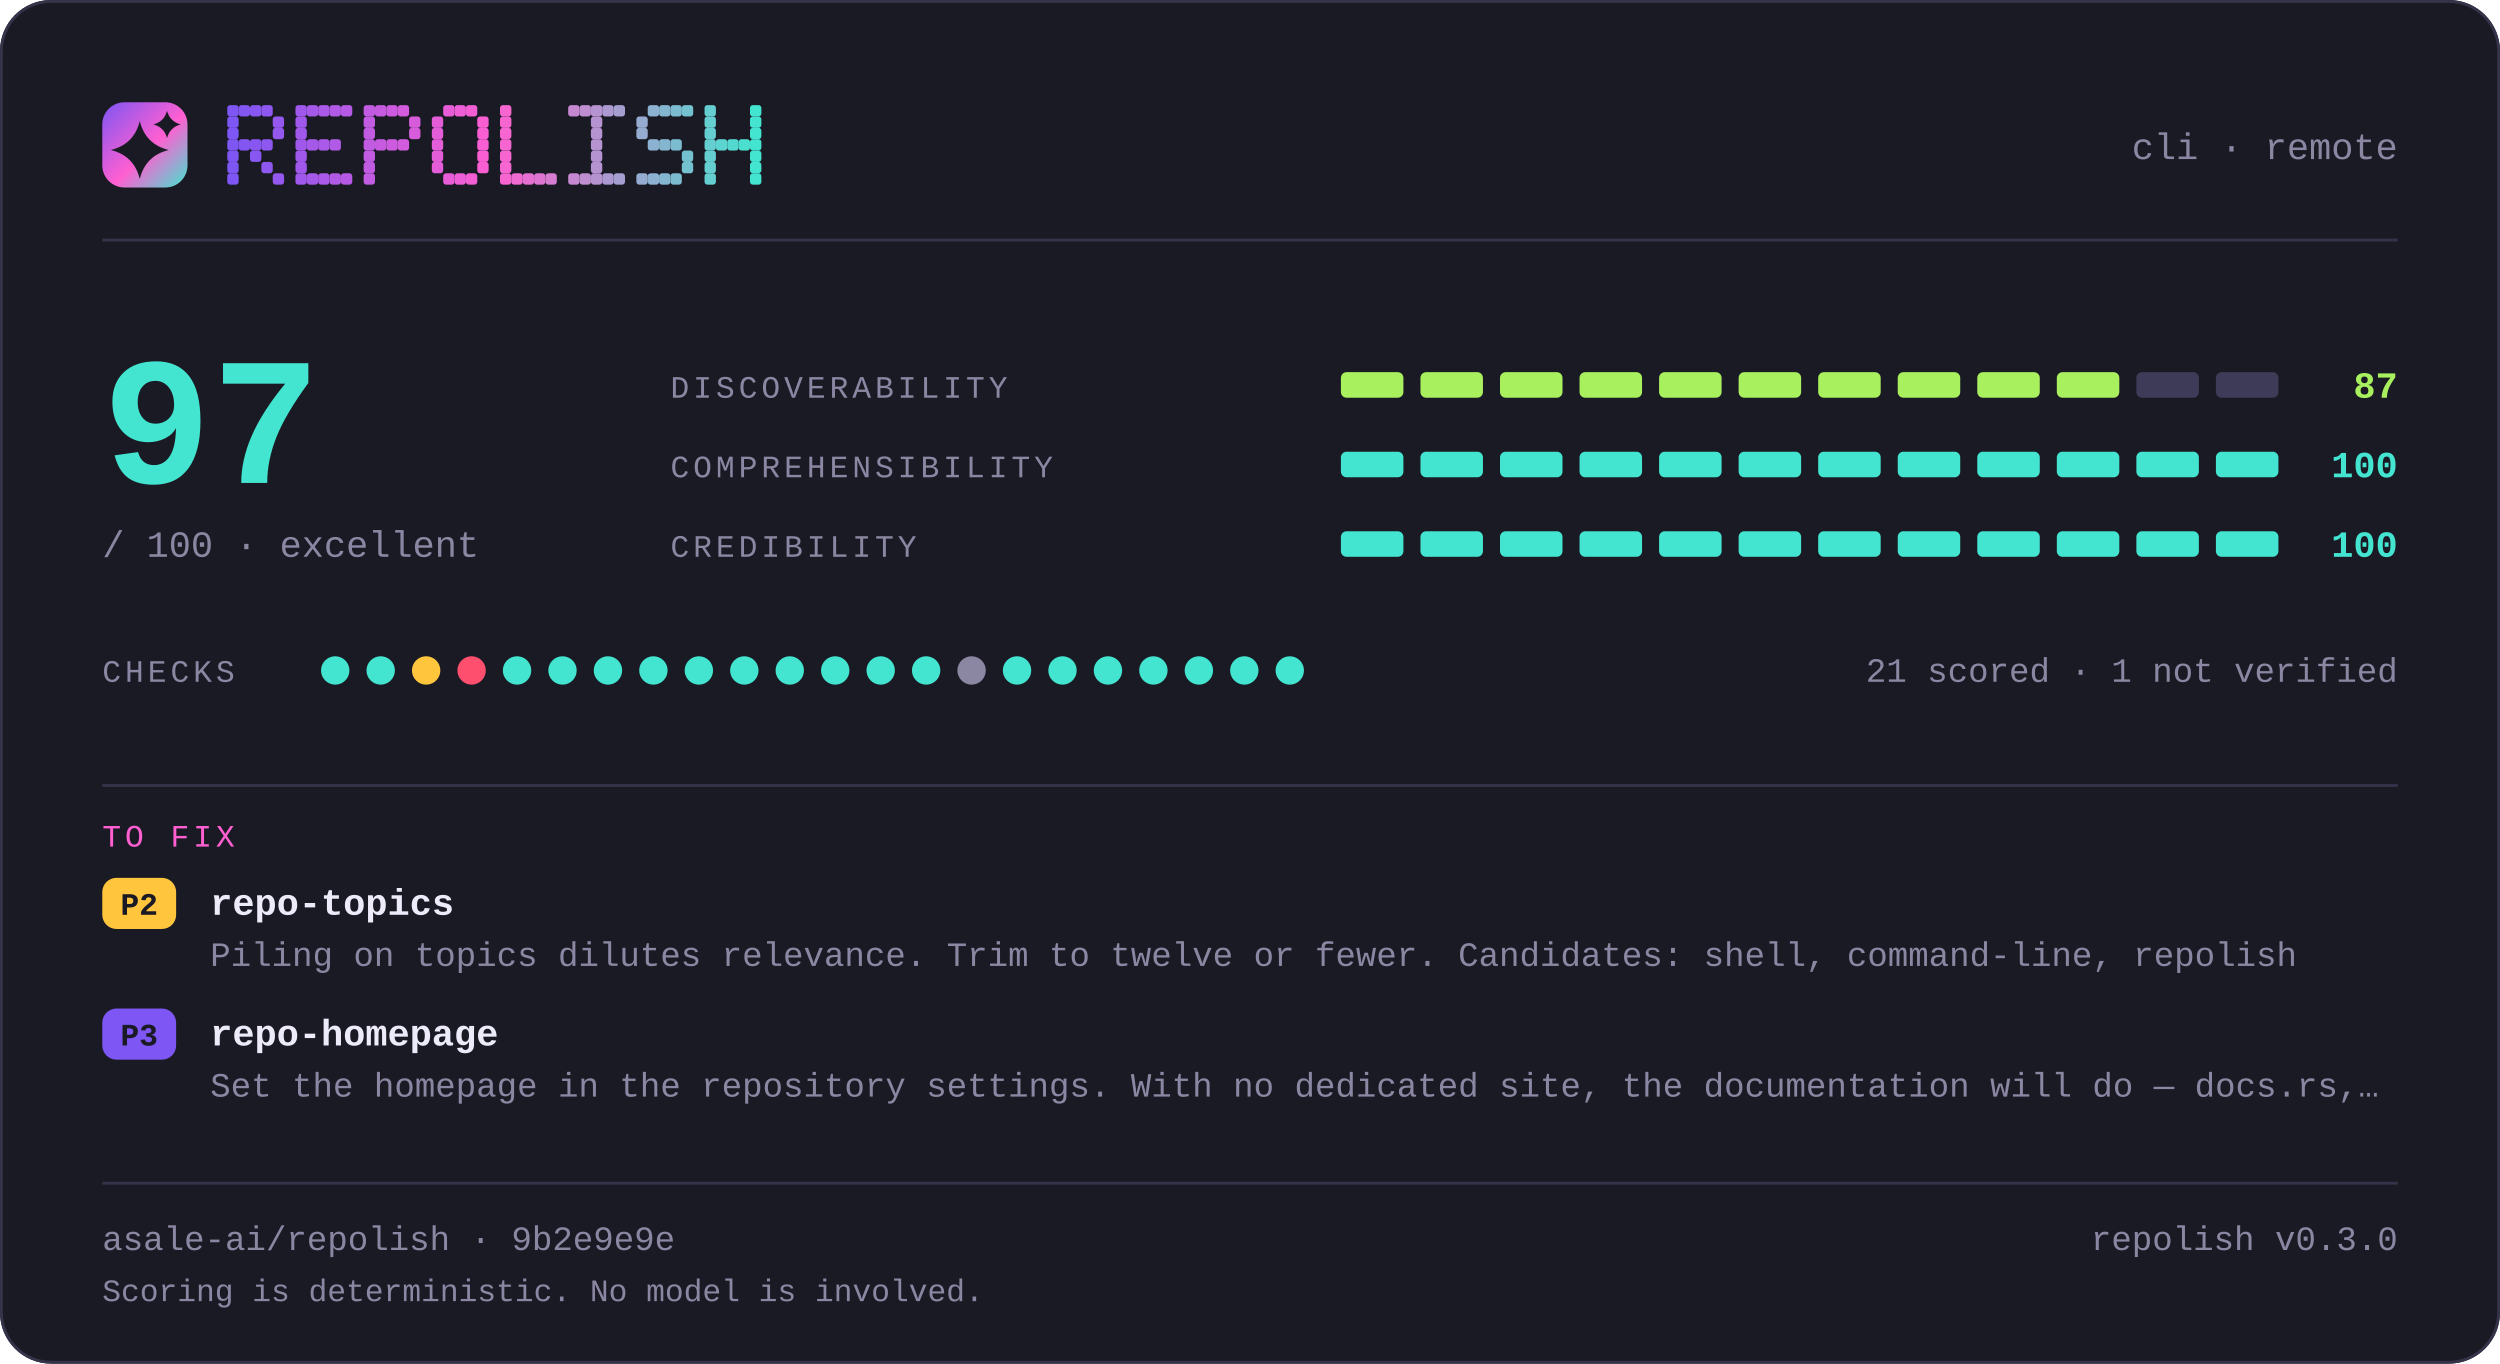
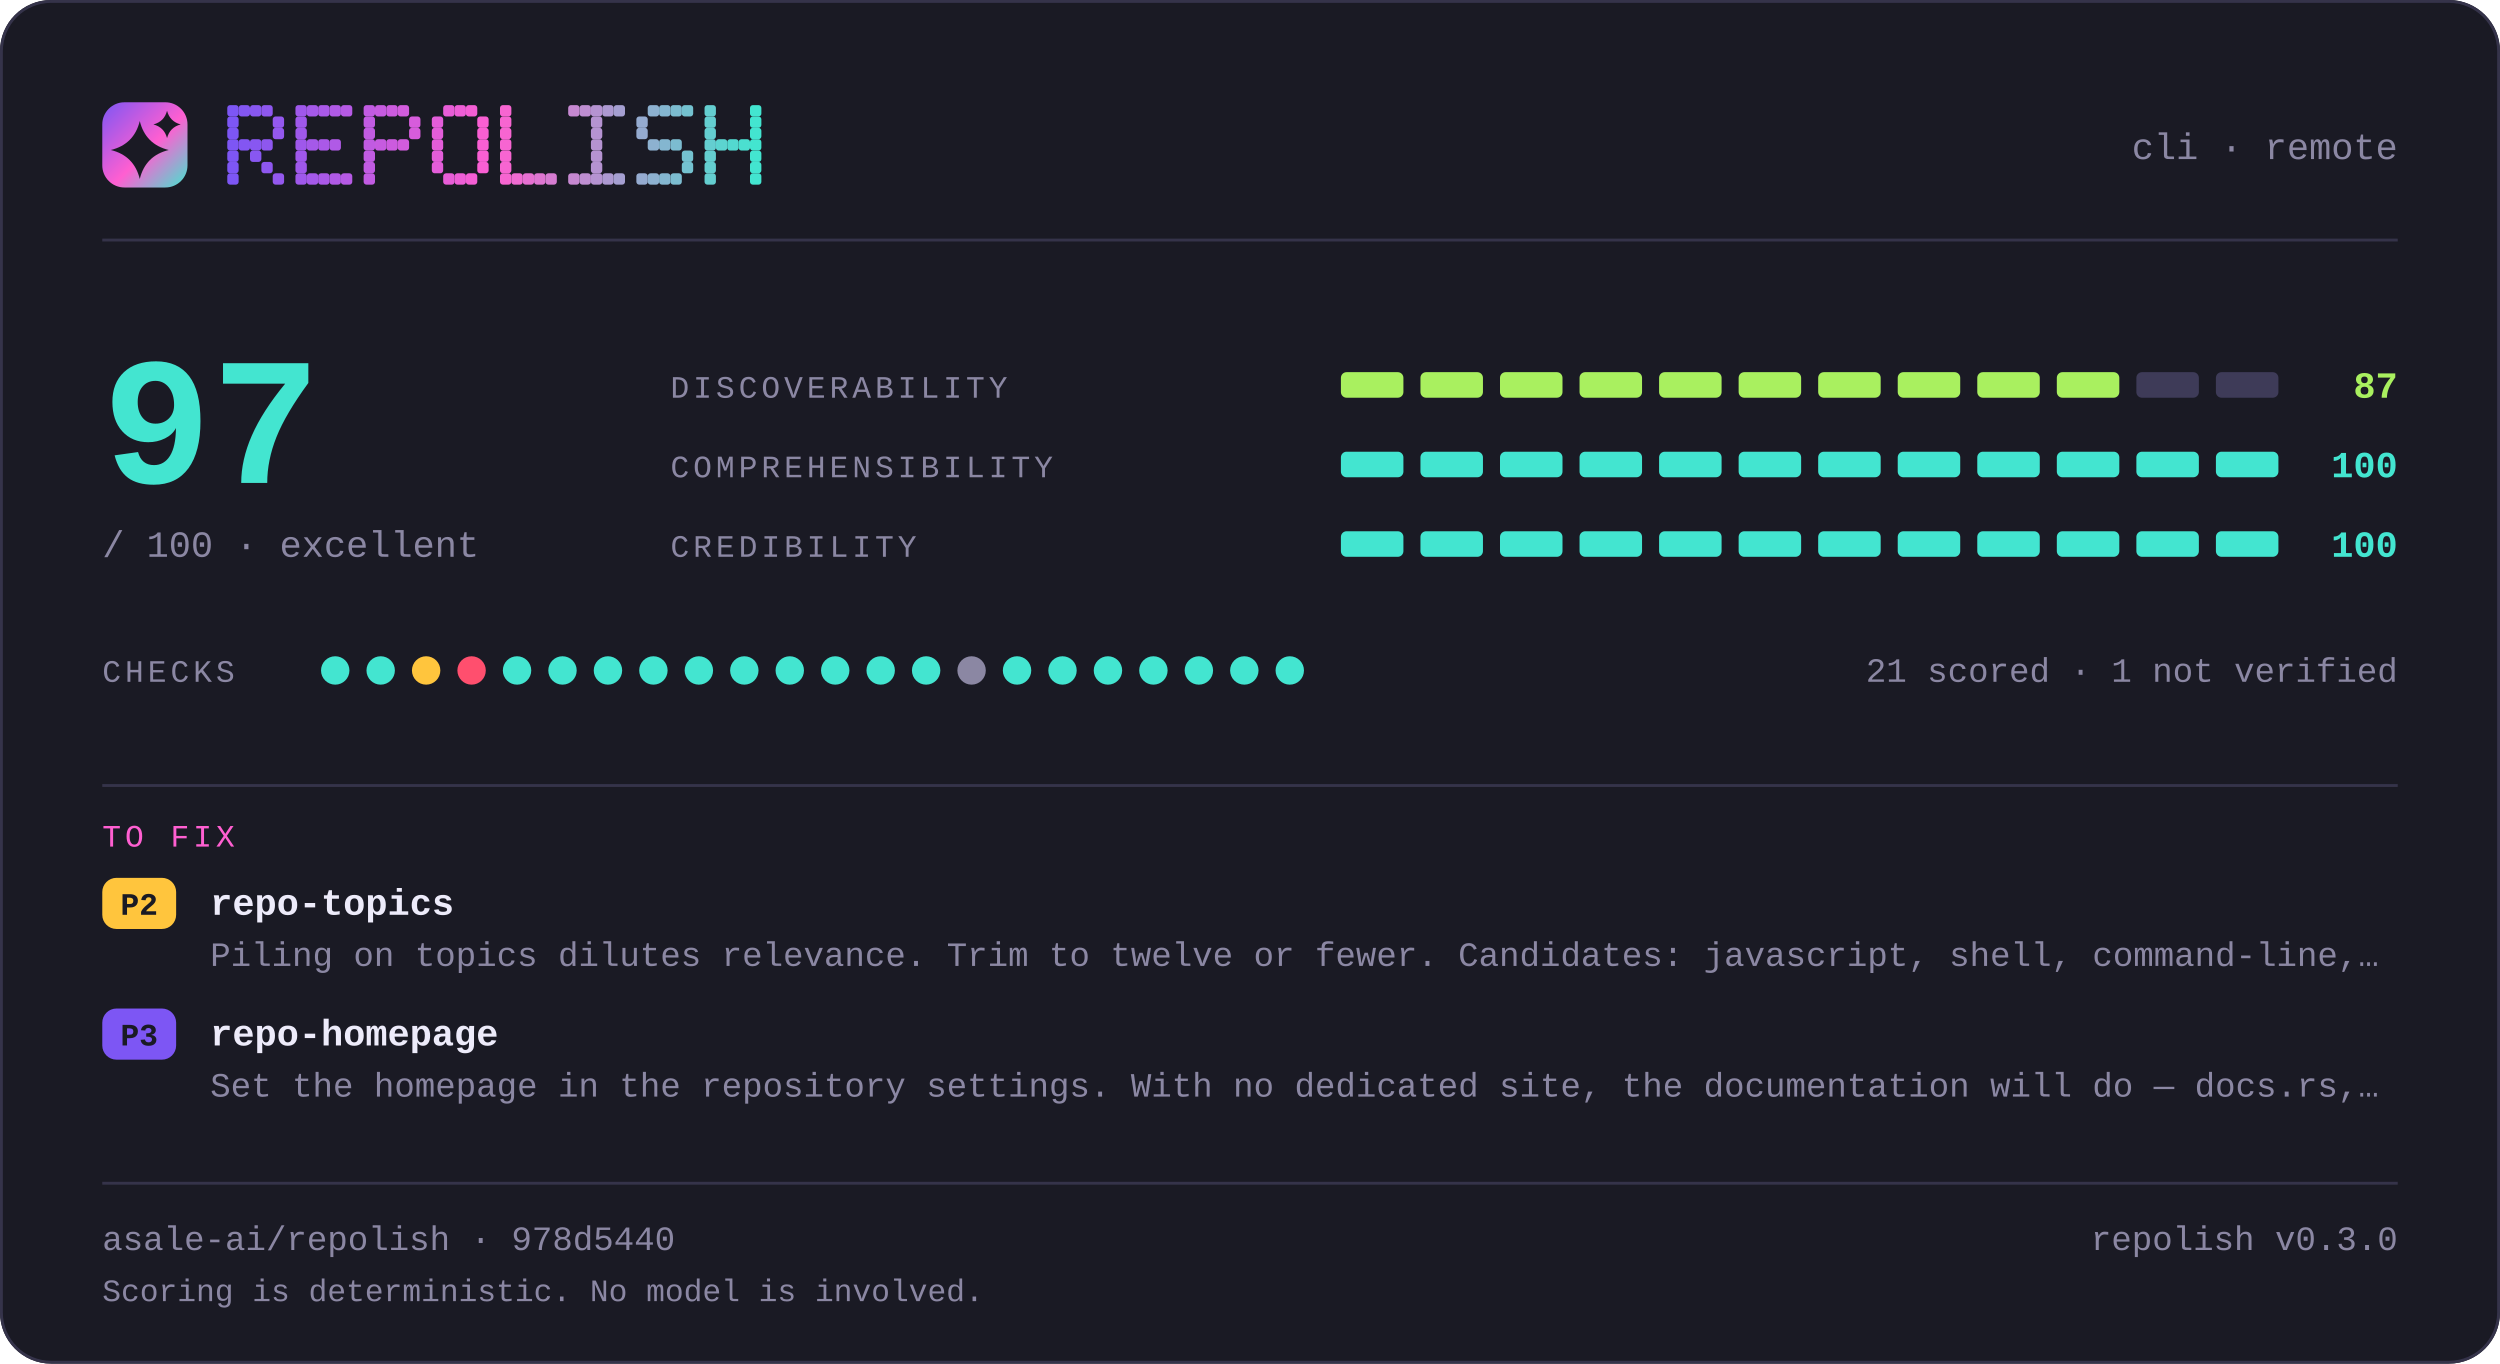
<svg xmlns="http://www.w3.org/2000/svg" width="880" height="480" viewBox="0 0 880 480" lang="en" role="img" aria-label="repolish report card — 97 out of 100">
  <defs>
    <linearGradient id="brand" x1="0" y1="0" x2="1" y2="1">
      <stop offset="0" stop-color="#7d56f4" />
      <stop offset="0.55" stop-color="#ff5fd1" />
      <stop offset="1" stop-color="#43e5d0" />
    </linearGradient>
  </defs>
  <style>
    .t { font-family: ui-monospace, SFMono-Regular, "SF Mono", Menlo, Consolas, "Liberation Mono", "Noto Sans Mono CJK SC", "Noto Sans Mono CJK JP", "Microsoft YaHei", "Hiragino Sans", "Yu Gothic", monospace; }
  </style>
  <rect x="0" y="0" width="880" height="480" rx="18.0" fill="#1a1a24" />
  <rect x="0.5" y="0.5" width="879" height="479" rx="17.5" fill="none" stroke="#35334a" />
  <rect x="36" y="36" width="30" height="30" rx="7.8" fill="url(#brand)" />
  <path d="M49.2 42.6Q51.2 50.8 59.4 52.8Q51.2 54.8 49.2 63.0Q47.2 54.8 39.0 52.8Q47.2 50.8 49.2 42.6Z" fill="#1a1a24" />
  <path d="M58.8 39.0Q59.8 42.8 63.6 43.8Q59.8 44.8 58.8 48.6Q57.8 44.8 54.0 43.8Q57.8 42.8 58.8 39.0Z" fill="#1a1a24" />
  <g fill="#7d56f4">
    <rect x="80" y="37" width="4" height="4" rx="1" />
    <rect x="80" y="41" width="4" height="4" rx="1" />
    <rect x="80" y="45" width="4" height="4" rx="1" />
    <rect x="80" y="49" width="4" height="4" rx="1" />
    <rect x="80" y="53" width="4" height="4" rx="1" />
    <rect x="80" y="57" width="4" height="4" rx="1" />
    <rect x="80" y="61" width="4" height="4" rx="1" />
  </g>
  <g fill="#8356f2">
    <rect x="84" y="37" width="4" height="4" rx="1" />
    <rect x="84" y="49" width="4" height="4" rx="1" />
  </g>
  <g fill="#8857f1">
    <rect x="88" y="37" width="4" height="4" rx="1" />
    <rect x="88" y="49" width="4" height="4" rx="1" />
    <rect x="88" y="53" width="4" height="4" rx="1" />
  </g>
  <g fill="#8e57ef">
    <rect x="92" y="37" width="4" height="4" rx="1" />
    <rect x="92" y="49" width="4" height="4" rx="1" />
    <rect x="92" y="57" width="4" height="4" rx="1" />
  </g>
  <g fill="#9458ee">
    <rect x="96" y="41" width="4" height="4" rx="1" />
    <rect x="96" y="45" width="4" height="4" rx="1" />
    <rect x="96" y="61" width="4" height="4" rx="1" />
  </g>
  <g fill="#9f58eb">
    <rect x="104" y="37" width="4" height="4" rx="1" />
    <rect x="104" y="41" width="4" height="4" rx="1" />
    <rect x="104" y="45" width="4" height="4" rx="1" />
    <rect x="104" y="49" width="4" height="4" rx="1" />
    <rect x="104" y="53" width="4" height="4" rx="1" />
    <rect x="104" y="57" width="4" height="4" rx="1" />
    <rect x="104" y="61" width="4" height="4" rx="1" />
  </g>
  <g fill="#a559e9">
    <rect x="108" y="37" width="4" height="4" rx="1" />
    <rect x="108" y="49" width="4" height="4" rx="1" />
    <rect x="108" y="61" width="4" height="4" rx="1" />
  </g>
  <g fill="#aa59e8">
    <rect x="112" y="37" width="4" height="4" rx="1" />
    <rect x="112" y="49" width="4" height="4" rx="1" />
    <rect x="112" y="61" width="4" height="4" rx="1" />
  </g>
  <g fill="#b05ae6">
    <rect x="116" y="37" width="4" height="4" rx="1" />
    <rect x="116" y="49" width="4" height="4" rx="1" />
    <rect x="116" y="61" width="4" height="4" rx="1" />
  </g>
  <g fill="#b65ae5">
    <rect x="120" y="37" width="4" height="4" rx="1" />
    <rect x="120" y="61" width="4" height="4" rx="1" />
  </g>
  <g fill="#c15be2">
    <rect x="128" y="37" width="4" height="4" rx="1" />
    <rect x="128" y="41" width="4" height="4" rx="1" />
    <rect x="128" y="45" width="4" height="4" rx="1" />
    <rect x="128" y="49" width="4" height="4" rx="1" />
    <rect x="128" y="53" width="4" height="4" rx="1" />
    <rect x="128" y="57" width="4" height="4" rx="1" />
    <rect x="128" y="61" width="4" height="4" rx="1" />
  </g>
  <g fill="#c65be0">
    <rect x="132" y="37" width="4" height="4" rx="1" />
    <rect x="132" y="49" width="4" height="4" rx="1" />
  </g>
  <g fill="#cc5bdf">
    <rect x="136" y="37" width="4" height="4" rx="1" />
    <rect x="136" y="49" width="4" height="4" rx="1" />
  </g>
  <g fill="#d25cdd">
    <rect x="140" y="37" width="4" height="4" rx="1" />
    <rect x="140" y="49" width="4" height="4" rx="1" />
  </g>
  <g fill="#d75cdc">
    <rect x="144" y="41" width="4" height="4" rx="1" />
    <rect x="144" y="45" width="4" height="4" rx="1" />
  </g>
  <g fill="#e35dd9">
    <rect x="152" y="41" width="4" height="4" rx="1" />
    <rect x="152" y="45" width="4" height="4" rx="1" />
    <rect x="152" y="49" width="4" height="4" rx="1" />
    <rect x="152" y="53" width="4" height="4" rx="1" />
    <rect x="152" y="57" width="4" height="4" rx="1" />
  </g>
  <g fill="#e85dd7">
    <rect x="156" y="37" width="4" height="4" rx="1" />
    <rect x="156" y="61" width="4" height="4" rx="1" />
  </g>
  <g fill="#ee5ed6">
    <rect x="160" y="37" width="4" height="4" rx="1" />
    <rect x="160" y="61" width="4" height="4" rx="1" />
  </g>
  <g fill="#f45ed4">
    <rect x="164" y="37" width="4" height="4" rx="1" />
    <rect x="164" y="61" width="4" height="4" rx="1" />
  </g>
  <g fill="#f95fd3">
    <rect x="168" y="41" width="4" height="4" rx="1" />
    <rect x="168" y="45" width="4" height="4" rx="1" />
    <rect x="168" y="49" width="4" height="4" rx="1" />
    <rect x="168" y="53" width="4" height="4" rx="1" />
    <rect x="168" y="57" width="4" height="4" rx="1" />
  </g>
  <g fill="#f765d1">
    <rect x="176" y="37" width="4" height="4" rx="1" />
    <rect x="176" y="41" width="4" height="4" rx="1" />
    <rect x="176" y="45" width="4" height="4" rx="1" />
    <rect x="176" y="49" width="4" height="4" rx="1" />
    <rect x="176" y="53" width="4" height="4" rx="1" />
    <rect x="176" y="57" width="4" height="4" rx="1" />
    <rect x="176" y="61" width="4" height="4" rx="1" />
  </g>
  <g fill="#ef6bd1">
    <rect x="180" y="61" width="4" height="4" rx="1" />
  </g>
  <g fill="#e670d1">
    <rect x="184" y="61" width="4" height="4" rx="1" />
  </g>
  <g fill="#de76d1">
    <rect x="188" y="61" width="4" height="4" rx="1" />
  </g>
  <g fill="#d67cd1">
    <rect x="192" y="61" width="4" height="4" rx="1" />
  </g>
  <g fill="#c688d1">
    <rect x="200" y="37" width="4" height="4" rx="1" />
    <rect x="200" y="61" width="4" height="4" rx="1" />
  </g>
  <g fill="#be8ed1">
    <rect x="204" y="37" width="4" height="4" rx="1" />
    <rect x="204" y="61" width="4" height="4" rx="1" />
  </g>
  <g fill="#b593d1">
    <rect x="208" y="37" width="4" height="4" rx="1" />
    <rect x="208" y="41" width="4" height="4" rx="1" />
    <rect x="208" y="45" width="4" height="4" rx="1" />
    <rect x="208" y="49" width="4" height="4" rx="1" />
    <rect x="208" y="53" width="4" height="4" rx="1" />
    <rect x="208" y="57" width="4" height="4" rx="1" />
    <rect x="208" y="61" width="4" height="4" rx="1" />
  </g>
  <g fill="#ad99d1">
    <rect x="212" y="37" width="4" height="4" rx="1" />
    <rect x="212" y="61" width="4" height="4" rx="1" />
  </g>
  <g fill="#a59fd1">
    <rect x="216" y="37" width="4" height="4" rx="1" />
    <rect x="216" y="61" width="4" height="4" rx="1" />
  </g>
  <g fill="#95abd0">
    <rect x="224" y="41" width="4" height="4" rx="1" />
    <rect x="224" y="45" width="4" height="4" rx="1" />
    <rect x="224" y="61" width="4" height="4" rx="1" />
  </g>
  <g fill="#8db1d0">
    <rect x="228" y="37" width="4" height="4" rx="1" />
    <rect x="228" y="49" width="4" height="4" rx="1" />
    <rect x="228" y="61" width="4" height="4" rx="1" />
  </g>
  <g fill="#84b6d0">
    <rect x="232" y="37" width="4" height="4" rx="1" />
    <rect x="232" y="49" width="4" height="4" rx="1" />
    <rect x="232" y="61" width="4" height="4" rx="1" />
  </g>
  <g fill="#7cbcd0">
    <rect x="236" y="37" width="4" height="4" rx="1" />
    <rect x="236" y="49" width="4" height="4" rx="1" />
    <rect x="236" y="61" width="4" height="4" rx="1" />
  </g>
  <g fill="#74c2d0">
    <rect x="240" y="37" width="4" height="4" rx="1" />
    <rect x="240" y="53" width="4" height="4" rx="1" />
    <rect x="240" y="57" width="4" height="4" rx="1" />
  </g>
  <g fill="#64ced0">
    <rect x="248" y="37" width="4" height="4" rx="1" />
    <rect x="248" y="41" width="4" height="4" rx="1" />
    <rect x="248" y="45" width="4" height="4" rx="1" />
    <rect x="248" y="49" width="4" height="4" rx="1" />
    <rect x="248" y="53" width="4" height="4" rx="1" />
    <rect x="248" y="57" width="4" height="4" rx="1" />
    <rect x="248" y="61" width="4" height="4" rx="1" />
  </g>
  <g fill="#5cd4d0">
    <rect x="252" y="49" width="4" height="4" rx="1" />
  </g>
  <g fill="#53d9d0">
    <rect x="256" y="49" width="4" height="4" rx="1" />
  </g>
  <g fill="#4bdfd0">
    <rect x="260" y="49" width="4" height="4" rx="1" />
  </g>
  <g fill="#43e5d0">
    <rect x="264" y="37" width="4" height="4" rx="1" />
    <rect x="264" y="41" width="4" height="4" rx="1" />
    <rect x="264" y="45" width="4" height="4" rx="1" />
    <rect x="264" y="49" width="4" height="4" rx="1" />
    <rect x="264" y="53" width="4" height="4" rx="1" />
    <rect x="264" y="57" width="4" height="4" rx="1" />
    <rect x="264" y="61" width="4" height="4" rx="1" />
  </g>
  <text class="t" x="844" y="56" font-size="13" fill="#8b87a3" text-anchor="end">cli · remote</text>
  <rect x="36" y="84" width="808" height="1" fill="#35334a" />
  <text class="t" x="36" y="170" font-size="64" fill="#43e5d0" text-anchor="start" font-weight="700">97</text>
  <text class="t" x="36" y="196" font-size="13" fill="#8b87a3" text-anchor="start">/ 100  ·  excellent</text>
  <text class="t" x="236" y="140" font-size="11" fill="#8b87a3" text-anchor="start" letter-spacing="1.4">DISCOVERABILITY</text>
  <rect x="472" y="131" width="22" height="9" rx="2.0" fill="#a9f05f" />
  <rect x="500" y="131" width="22" height="9" rx="2.0" fill="#a9f05f" />
  <rect x="528" y="131" width="22" height="9" rx="2.0" fill="#a9f05f" />
  <rect x="556" y="131" width="22" height="9" rx="2.0" fill="#a9f05f" />
  <rect x="584" y="131" width="22" height="9" rx="2.0" fill="#a9f05f" />
  <rect x="612" y="131" width="22" height="9" rx="2.0" fill="#a9f05f" />
  <rect x="640" y="131" width="22" height="9" rx="2.0" fill="#a9f05f" />
  <rect x="668" y="131" width="22" height="9" rx="2.0" fill="#a9f05f" />
  <rect x="696" y="131" width="22" height="9" rx="2.0" fill="#a9f05f" />
  <rect x="724" y="131" width="22" height="9" rx="2.0" fill="#a9f05f" />
  <rect x="752" y="131" width="22" height="9" rx="2.0" fill="#3e3b58" />
  <rect x="780" y="131" width="22" height="9" rx="2.0" fill="#3e3b58" />
  <text class="t" x="844" y="140" font-size="13" fill="#a9f05f" text-anchor="end" font-weight="700">87</text>
  <text class="t" x="236" y="168" font-size="11" fill="#8b87a3" text-anchor="start" letter-spacing="1.4">COMPREHENSIBILITY</text>
  <rect x="472" y="159" width="22" height="9" rx="2.0" fill="#43e5d0" />
  <rect x="500" y="159" width="22" height="9" rx="2.0" fill="#43e5d0" />
  <rect x="528" y="159" width="22" height="9" rx="2.0" fill="#43e5d0" />
  <rect x="556" y="159" width="22" height="9" rx="2.0" fill="#43e5d0" />
  <rect x="584" y="159" width="22" height="9" rx="2.0" fill="#43e5d0" />
  <rect x="612" y="159" width="22" height="9" rx="2.0" fill="#43e5d0" />
  <rect x="640" y="159" width="22" height="9" rx="2.0" fill="#43e5d0" />
  <rect x="668" y="159" width="22" height="9" rx="2.0" fill="#43e5d0" />
  <rect x="696" y="159" width="22" height="9" rx="2.0" fill="#43e5d0" />
  <rect x="724" y="159" width="22" height="9" rx="2.0" fill="#43e5d0" />
  <rect x="752" y="159" width="22" height="9" rx="2.0" fill="#43e5d0" />
  <rect x="780" y="159" width="22" height="9" rx="2.0" fill="#43e5d0" />
  <text class="t" x="844" y="168" font-size="13" fill="#43e5d0" text-anchor="end" font-weight="700">100</text>
  <text class="t" x="236" y="196" font-size="11" fill="#8b87a3" text-anchor="start" letter-spacing="1.4">CREDIBILITY</text>
  <rect x="472" y="187" width="22" height="9" rx="2.0" fill="#43e5d0" />
  <rect x="500" y="187" width="22" height="9" rx="2.0" fill="#43e5d0" />
  <rect x="528" y="187" width="22" height="9" rx="2.0" fill="#43e5d0" />
  <rect x="556" y="187" width="22" height="9" rx="2.0" fill="#43e5d0" />
  <rect x="584" y="187" width="22" height="9" rx="2.0" fill="#43e5d0" />
  <rect x="612" y="187" width="22" height="9" rx="2.0" fill="#43e5d0" />
  <rect x="640" y="187" width="22" height="9" rx="2.0" fill="#43e5d0" />
  <rect x="668" y="187" width="22" height="9" rx="2.0" fill="#43e5d0" />
  <rect x="696" y="187" width="22" height="9" rx="2.0" fill="#43e5d0" />
  <rect x="724" y="187" width="22" height="9" rx="2.0" fill="#43e5d0" />
  <rect x="752" y="187" width="22" height="9" rx="2.0" fill="#43e5d0" />
  <rect x="780" y="187" width="22" height="9" rx="2.0" fill="#43e5d0" />
  <text class="t" x="844" y="196" font-size="13" fill="#43e5d0" text-anchor="end" font-weight="700">100</text>
  <text class="t" x="36" y="240" font-size="11" fill="#8b87a3" text-anchor="start" letter-spacing="1.4">CHECKS</text>
  <circle cx="118" cy="236" r="5" fill="#43e5d0" />
  <circle cx="134" cy="236" r="5" fill="#43e5d0" />
  <circle cx="150" cy="236" r="5" fill="#ffc53d" />
  <circle cx="166" cy="236" r="5" fill="#ff4f6e" />
  <circle cx="182" cy="236" r="5" fill="#43e5d0" />
  <circle cx="198" cy="236" r="5" fill="#43e5d0" />
  <circle cx="214" cy="236" r="5" fill="#43e5d0" />
  <circle cx="230" cy="236" r="5" fill="#43e5d0" />
  <circle cx="246" cy="236" r="5" fill="#43e5d0" />
  <circle cx="262" cy="236" r="5" fill="#43e5d0" />
  <circle cx="278" cy="236" r="5" fill="#43e5d0" />
  <circle cx="294" cy="236" r="5" fill="#43e5d0" />
  <circle cx="310" cy="236" r="5" fill="#43e5d0" />
  <circle cx="326" cy="236" r="5" fill="#43e5d0" />
  <circle cx="342" cy="236" r="5" fill="#8b87a3" />
  <circle cx="358" cy="236" r="5" fill="#43e5d0" />
  <circle cx="374" cy="236" r="5" fill="#43e5d0" />
  <circle cx="390" cy="236" r="5" fill="#43e5d0" />
  <circle cx="406" cy="236" r="5" fill="#43e5d0" />
  <circle cx="422" cy="236" r="5" fill="#43e5d0" />
  <circle cx="438" cy="236" r="5" fill="#43e5d0" />
  <circle cx="454" cy="236" r="5" fill="#43e5d0" />
  <text class="t" x="844" y="240" font-size="12" fill="#8b87a3" text-anchor="end">21 scored · 1 not verified</text>
  <rect x="36" y="276" width="808" height="1" fill="#35334a" />
  <text class="t" x="36" y="298" font-size="11" fill="#ff5fd1" text-anchor="start" letter-spacing="1.4">TO FIX</text>
  <rect x="36" y="309" width="26" height="18" rx="5.0" fill="#ffc53d" />
  <text class="t" x="49" y="322" font-size="11" fill="#1a1a24" text-anchor="middle" font-weight="700">P2</text>
  <text class="t" x="74" y="322" font-size="13" fill="#edebfa" text-anchor="start" font-weight="700">repo-topics</text>
-   <text class="t" x="74" y="340" font-size="12" fill="#8b87a3" text-anchor="start">Piling on topics dilutes relevance. Trim to twelve or fewer. Candidates: shell, command-line, repolish</text>
+   <text class="t" x="74" y="340" font-size="12" fill="#8b87a3" text-anchor="start">Piling on topics dilutes relevance. Trim to twelve or fewer. Candidates: javascript, shell, command-line,…</text>
  <rect x="36" y="355" width="26" height="18" rx="5.0" fill="#7d56f4" />
  <text class="t" x="49" y="368" font-size="11" fill="#1a1a24" text-anchor="middle" font-weight="700">P3</text>
  <text class="t" x="74" y="368" font-size="13" fill="#edebfa" text-anchor="start" font-weight="700">repo-homepage</text>
  <text class="t" x="74" y="386" font-size="12" fill="#8b87a3" text-anchor="start">Set the homepage in the repository settings. With no dedicated site, the documentation will do — docs.rs,…</text>
  <rect x="36" y="416" width="808" height="1" fill="#35334a" />
-   <text class="t" x="36" y="440" font-size="12" fill="#8b87a3" text-anchor="start">asale-ai/repolish · 9b2e9e9e</text>
+   <text class="t" x="36" y="440" font-size="12" fill="#8b87a3" text-anchor="start">asale-ai/repolish · 978d5440</text>
  <text class="t" x="844" y="440" font-size="12" fill="#8b87a3" text-anchor="end">repolish v0.3.0</text>
  <text class="t" x="36" y="458" font-size="11" fill="#8b87a3" text-anchor="start">Scoring is deterministic. No model is involved.</text>
</svg>
